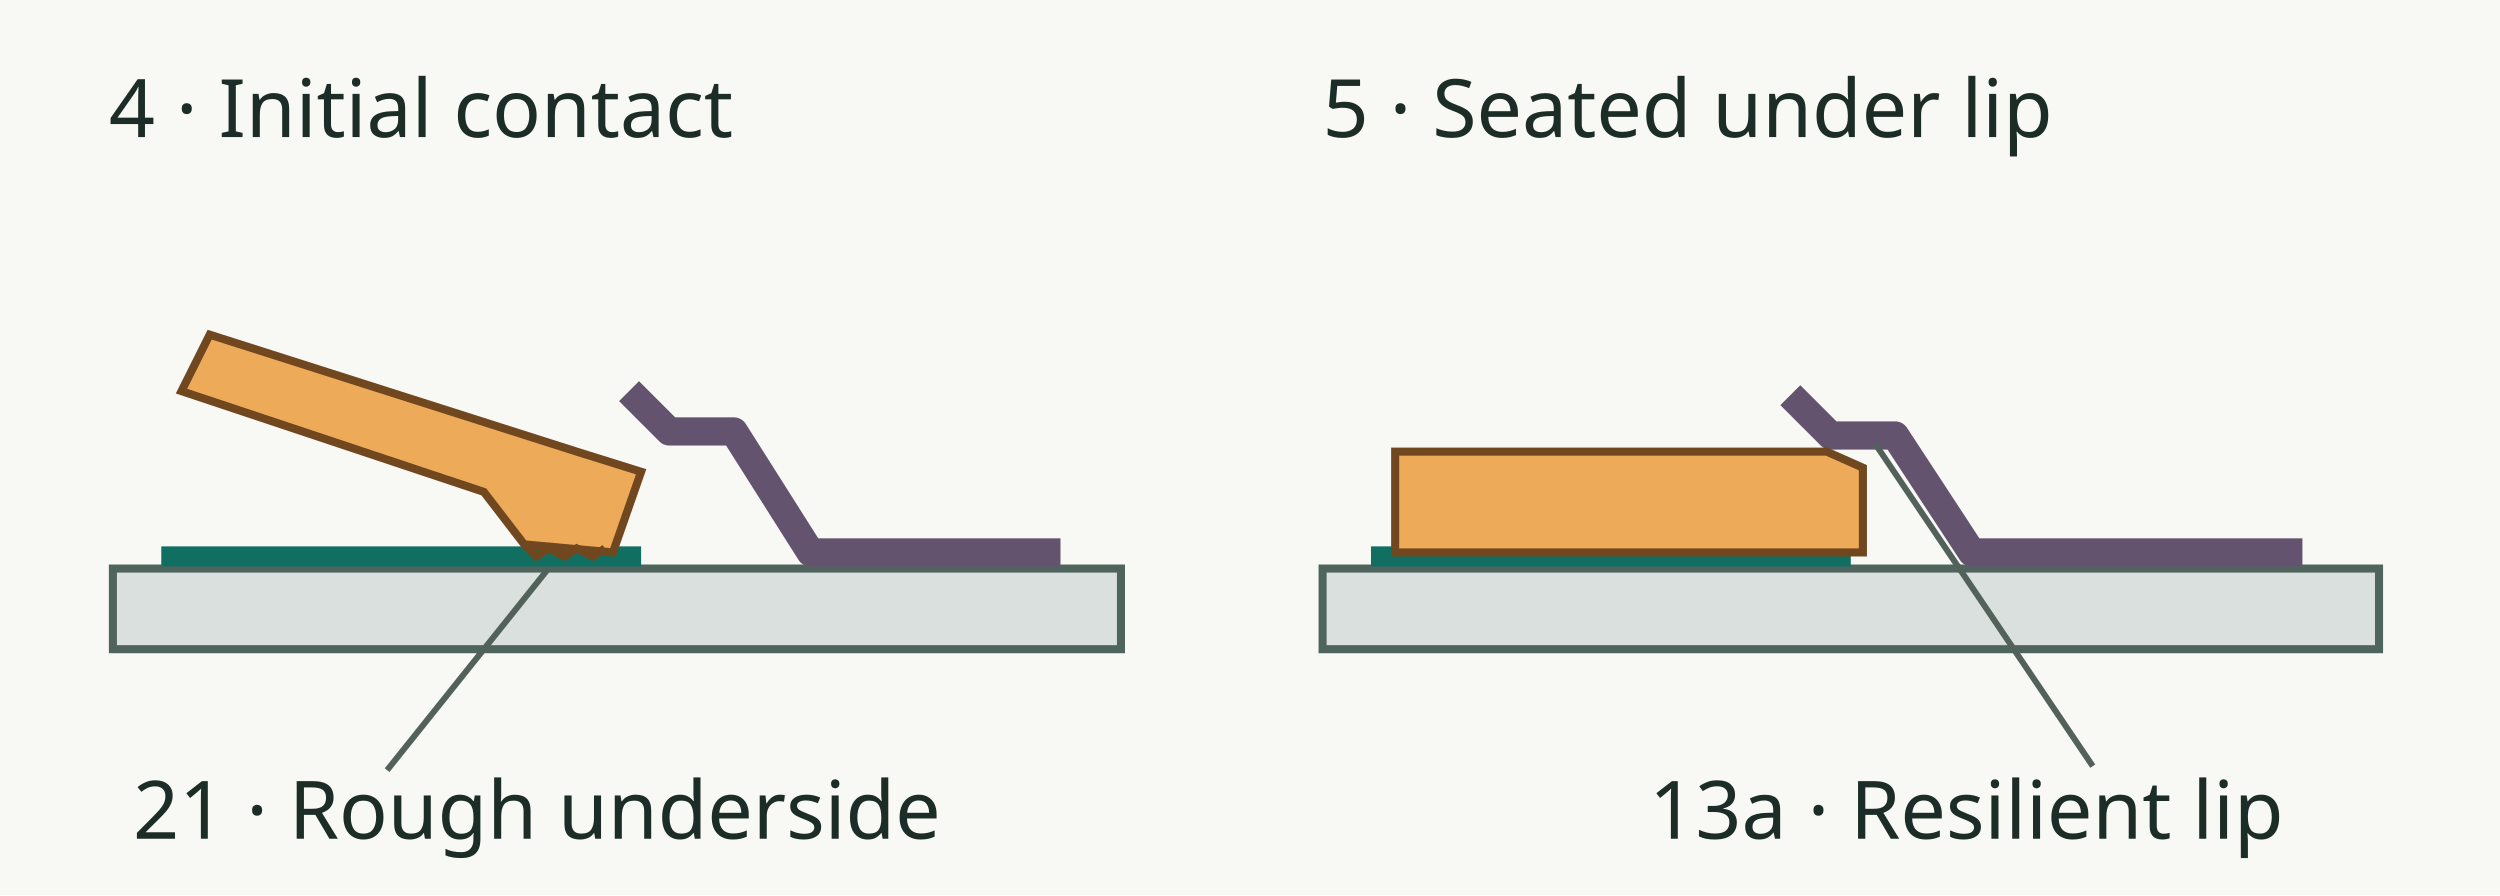
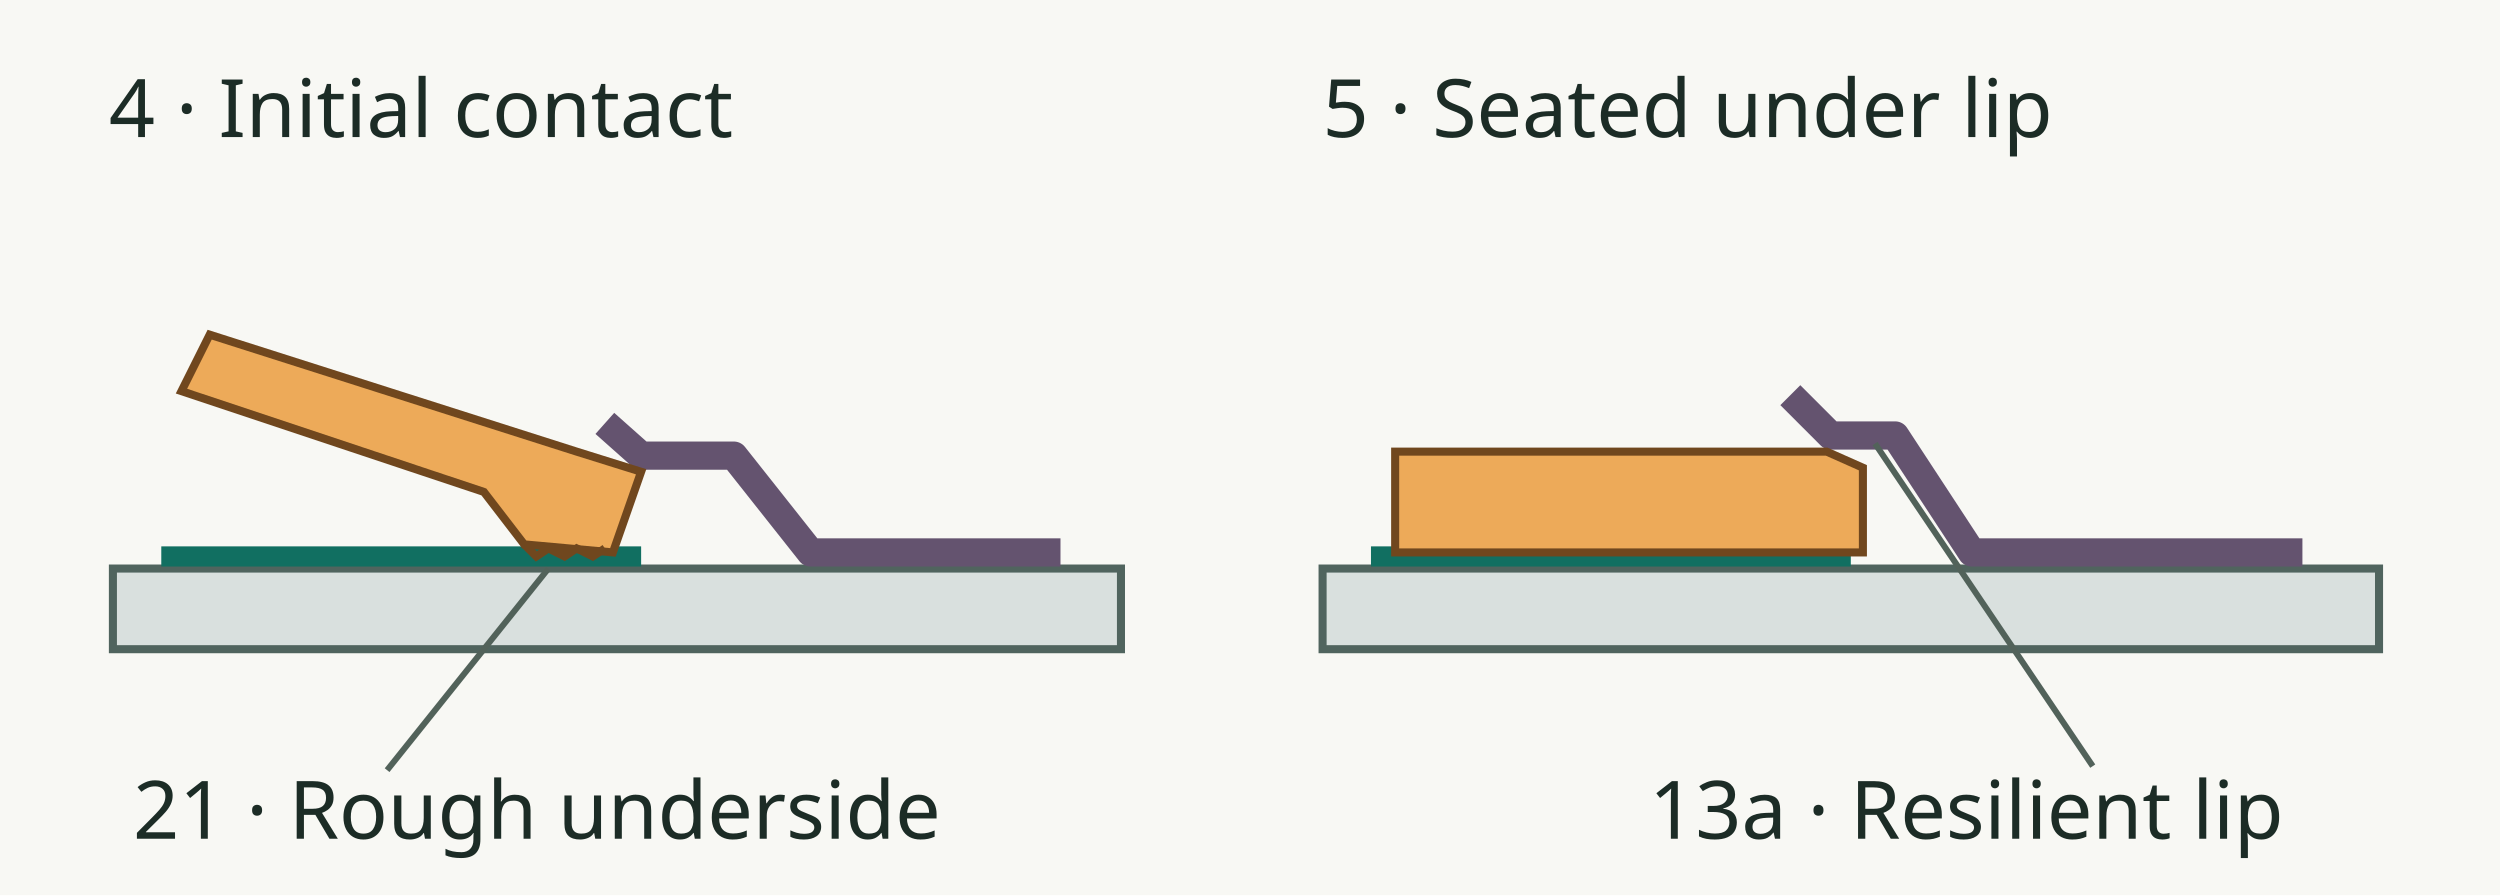
<svg xmlns="http://www.w3.org/2000/svg" viewBox="0 0 620 222" role="img" aria-labelledby="title description">
  <style>
    text { font: 20px system-ui, sans-serif; fill: #1c2c26; }
    .body { fill: #d9e0de; stroke: #50645e; stroke-width: 2; }
    .flange { fill: none; stroke: #64536f; stroke-width: 7; stroke-linejoin: round; }
    .film { fill: none; stroke: #116f61; stroke-width: 5; }
    .leader { fill: none; stroke: #52625a; stroke-width: 1.5; }
  </style>
  <rect width="620" height="222" fill="#f8f8f4" />
  <text x="27" y="34" font-weight="700">4 · Initial contact</text>
  <text x="328" y="34" font-weight="700">5 · Seated under lip</text>
  <g transform="translate(0 40)">
    <path class="body" d="M28 101h250v20H28Z M328 101h262v20H328Z" />
    <path class="film" d="M40 98h119m181 0h119" />
-     <path class="flange" d="M156 57l10 10h16l19 30h62M444 58l10 10h16l19 29h82" />
+     <path class="flange" d="M150 65l9 8h23l19 24h62M444 58l10 10h16l19 29h82" />
    <path d="M52 43l91 29 16 5-7 20-22-2-10-13-75-25Z M346 72h107l9 4v21H346Z" fill="#edaa59" stroke="#70471e" stroke-width="2" />
    <path d="M130 95l3 3 3-2 4 2 3-2 4 2 3-2" fill="none" stroke="#70471e" stroke-width="2" />
    <path class="leader" d="M96 151l40-50m383 49-54-80" />
    <text x="33" y="168">21 · Rough underside</text>
    <text x="409" y="168">13a · Resilient lip</text>
  </g>
</svg>
